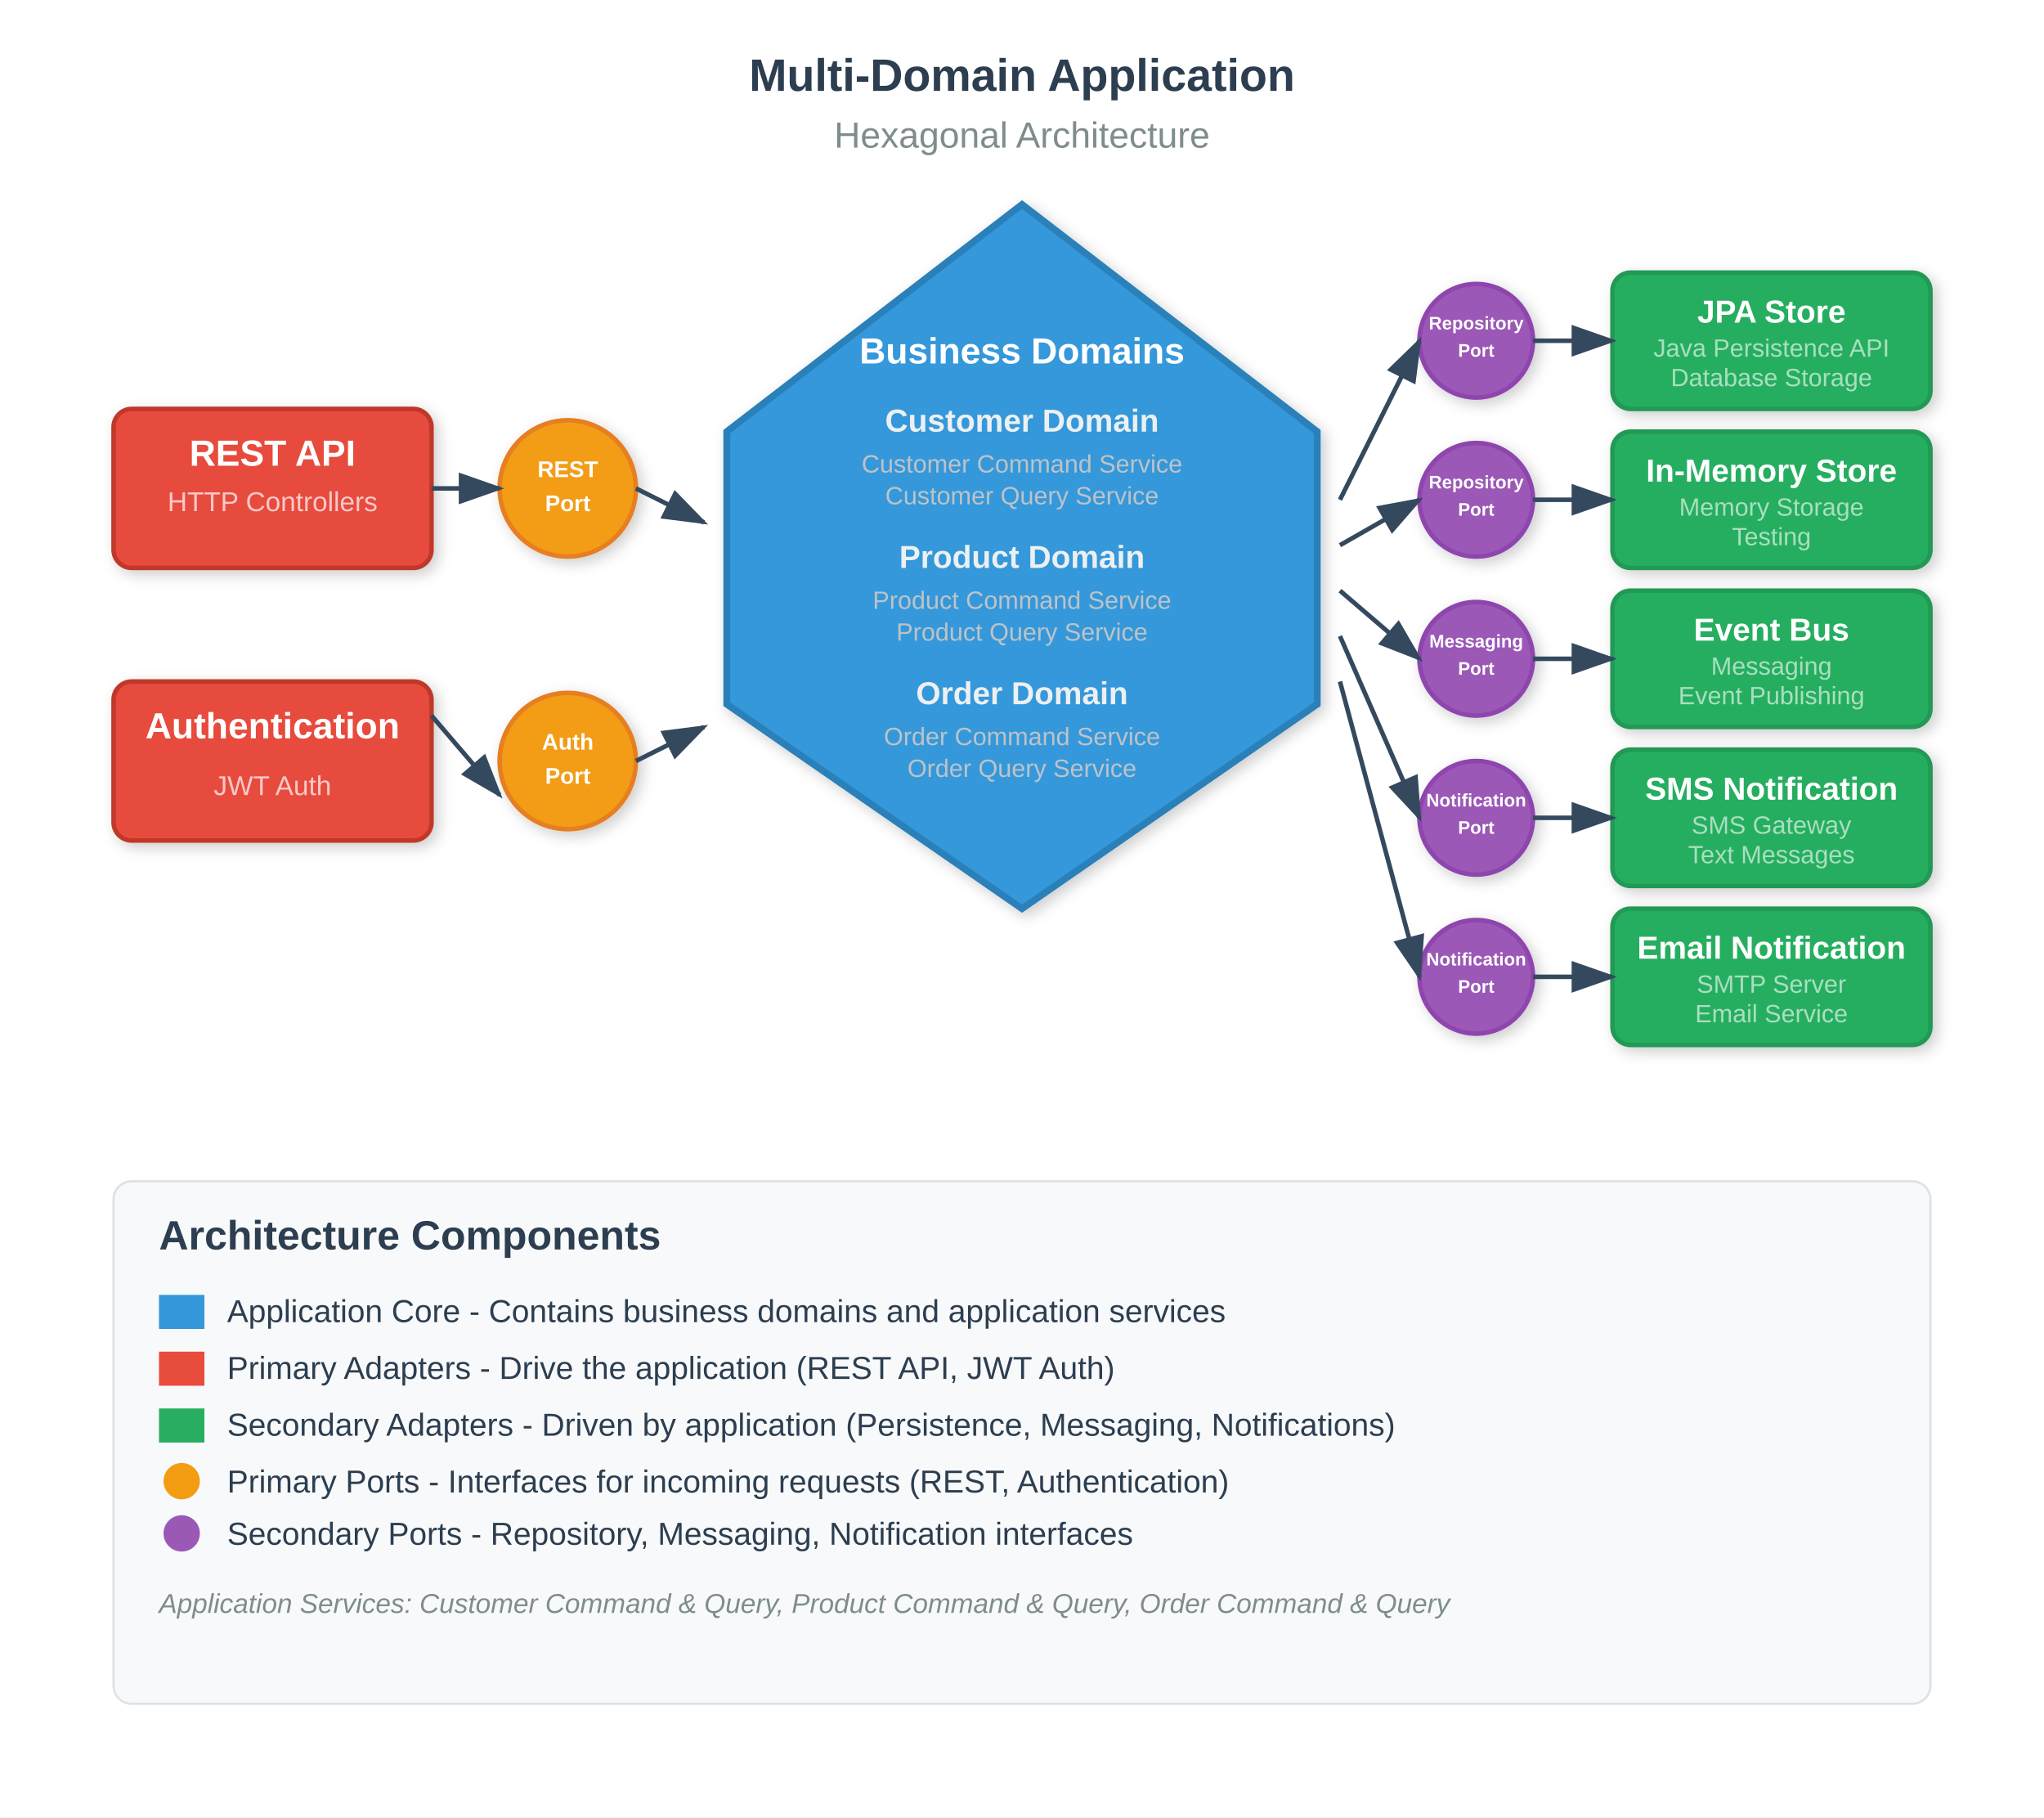
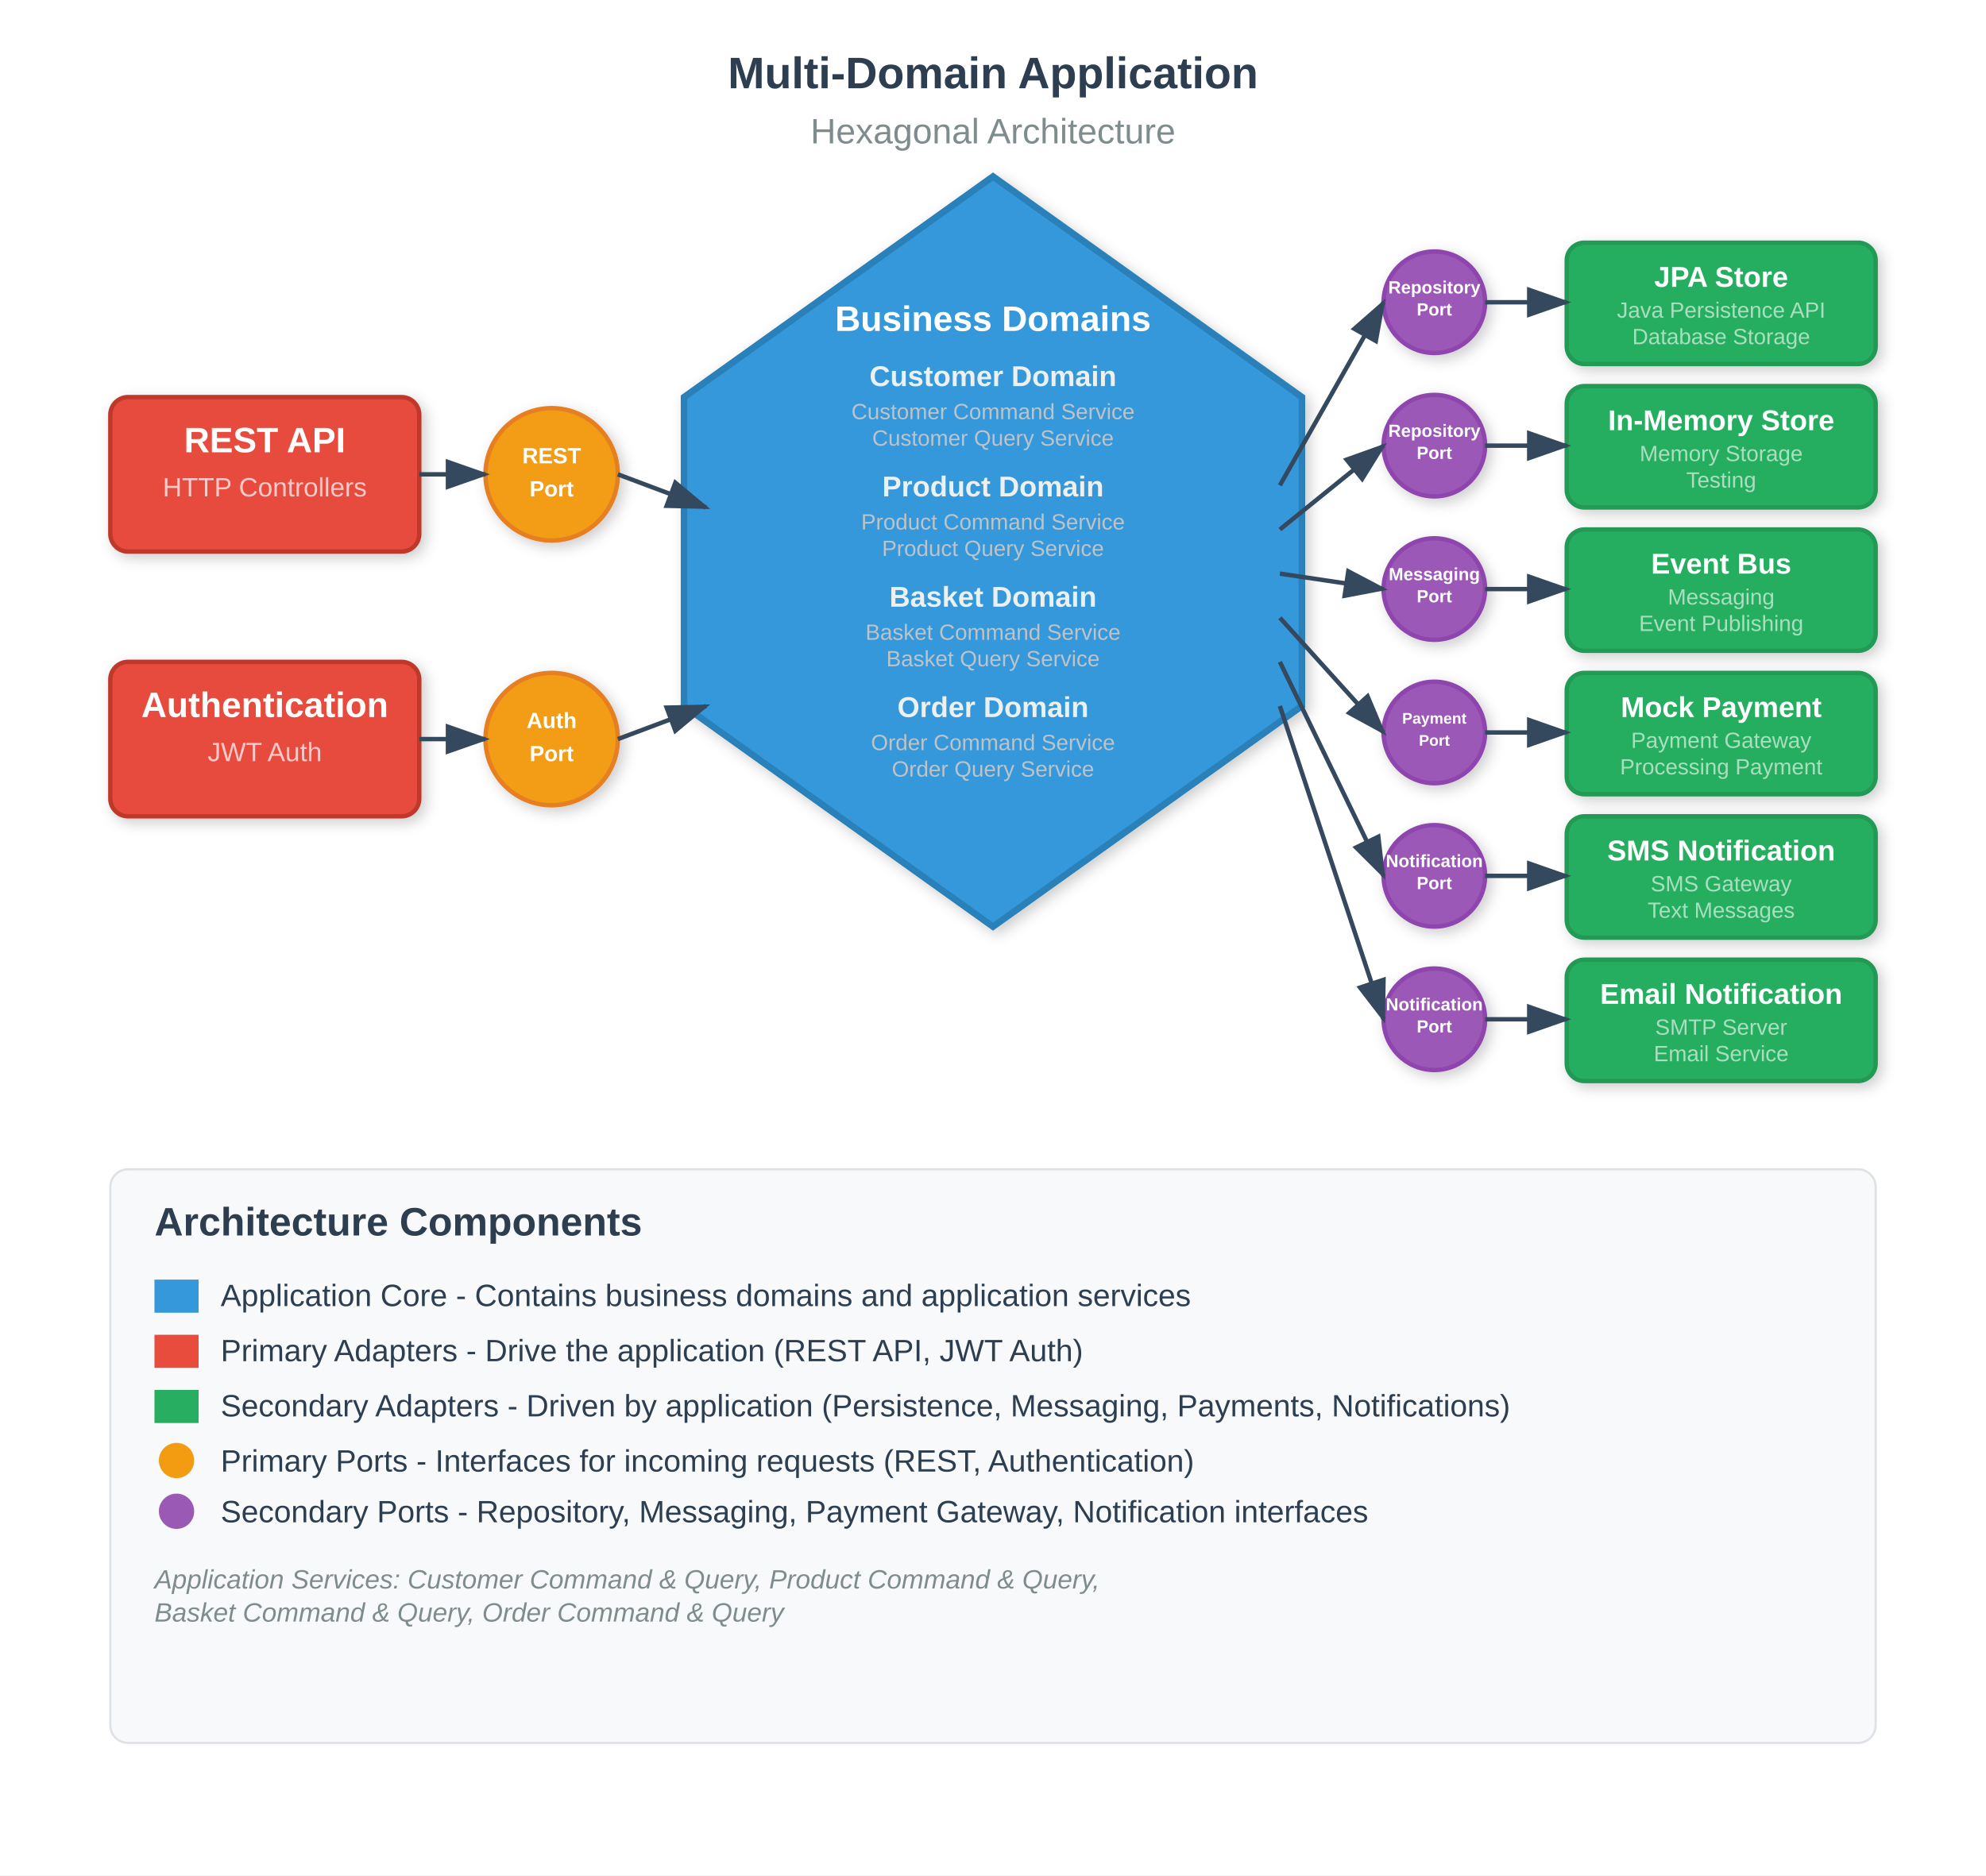
- <svg xmlns="http://www.w3.org/2000/svg" width="900" height="800">
+ <svg xmlns="http://www.w3.org/2000/svg" width="900" height="850">
  <defs>
    <filter id="shadow" x="-50%" y="-50%" width="200%" height="200%">
      <feDropShadow dx="2" dy="2" stdDeviation="3" flood-color="rgba(0,0,0,0.2)" />
    </filter>
    <marker id="arrowhead" markerWidth="10" markerHeight="7" refX="9" refY="3.5" orient="auto">
      <polygon points="0 0, 10 3.5, 0 7" fill="#34495e" />
    </marker>
  </defs>
-   <rect width="900" height="800" fill="#ffffff" />
+   <rect width="900" height="850" fill="#ffffff" />
  <text x="450" y="40" text-anchor="middle" font-family="Arial, sans-serif" font-size="20" font-weight="bold" fill="#2c3e50">Multi-Domain Application</text>
  <text x="450" y="65" text-anchor="middle" font-family="Arial, sans-serif" font-size="16" fill="#7f8c8d">Hexagonal Architecture</text>
-   <polygon points="450,400 580,310 580,190 450,90 320,190 320,310" fill="#3498db" stroke="#2980b9" stroke-width="3" filter="url(#shadow)" />
-   <text x="450" y="160" text-anchor="middle" font-family="Arial, sans-serif" font-size="16" font-weight="bold" fill="white">Business Domains</text>
-   <text x="450" y="190" text-anchor="middle" font-family="Arial, sans-serif" font-size="14" font-weight="bold" fill="#ecf0f1">Customer Domain</text>
-   <text x="450" y="208" text-anchor="middle" font-family="Arial, sans-serif" font-size="11" fill="#bdc3c7">Customer Command Service</text>
-   <text x="450" y="222" text-anchor="middle" font-family="Arial, sans-serif" font-size="11" fill="#bdc3c7">Customer Query Service</text>
-   <text x="450" y="250" text-anchor="middle" font-family="Arial, sans-serif" font-size="14" font-weight="bold" fill="#ecf0f1">Product Domain</text>
-   <text x="450" y="268" text-anchor="middle" font-family="Arial, sans-serif" font-size="11" fill="#bdc3c7">Product Command Service</text>
-   <text x="450" y="282" text-anchor="middle" font-family="Arial, sans-serif" font-size="11" fill="#bdc3c7">Product Query Service</text>
-   <text x="450" y="310" text-anchor="middle" font-family="Arial, sans-serif" font-size="14" font-weight="bold" fill="#ecf0f1">Order Domain</text>
-   <text x="450" y="328" text-anchor="middle" font-family="Arial, sans-serif" font-size="11" fill="#bdc3c7">Order Command Service</text>
-   <text x="450" y="342" text-anchor="middle" font-family="Arial, sans-serif" font-size="11" fill="#bdc3c7">Order Query Service</text>
+   <polygon points="450,420 590,320 590,180 450,80 310,180 310,320" fill="#3498db" stroke="#2980b9" stroke-width="3" filter="url(#shadow)" />
+   <text x="450" y="150" text-anchor="middle" font-family="Arial, sans-serif" font-size="16" font-weight="bold" fill="white">Business Domains</text>
+   <text x="450" y="175" text-anchor="middle" font-family="Arial, sans-serif" font-size="13" font-weight="bold" fill="#ecf0f1">Customer Domain</text>
+   <text x="450" y="190" text-anchor="middle" font-family="Arial, sans-serif" font-size="10" fill="#bdc3c7">Customer Command Service</text>
+   <text x="450" y="202" text-anchor="middle" font-family="Arial, sans-serif" font-size="10" fill="#bdc3c7">Customer Query Service</text>
+   <text x="450" y="225" text-anchor="middle" font-family="Arial, sans-serif" font-size="13" font-weight="bold" fill="#ecf0f1">Product Domain</text>
+   <text x="450" y="240" text-anchor="middle" font-family="Arial, sans-serif" font-size="10" fill="#bdc3c7">Product Command Service</text>
+   <text x="450" y="252" text-anchor="middle" font-family="Arial, sans-serif" font-size="10" fill="#bdc3c7">Product Query Service</text>
+   <text x="450" y="275" text-anchor="middle" font-family="Arial, sans-serif" font-size="13" font-weight="bold" fill="#ecf0f1">Basket Domain</text>
+   <text x="450" y="290" text-anchor="middle" font-family="Arial, sans-serif" font-size="10" fill="#bdc3c7">Basket Command Service</text>
+   <text x="450" y="302" text-anchor="middle" font-family="Arial, sans-serif" font-size="10" fill="#bdc3c7">Basket Query Service</text>
+   <text x="450" y="325" text-anchor="middle" font-family="Arial, sans-serif" font-size="13" font-weight="bold" fill="#ecf0f1">Order Domain</text>
+   <text x="450" y="340" text-anchor="middle" font-family="Arial, sans-serif" font-size="10" fill="#bdc3c7">Order Command Service</text>
+   <text x="450" y="352" text-anchor="middle" font-family="Arial, sans-serif" font-size="10" fill="#bdc3c7">Order Query Service</text>
  <rect x="50" y="180" width="140" height="70" rx="8" fill="#e74c3c" stroke="#c0392b" stroke-width="2" filter="url(#shadow)" />
  <text x="120" y="205" text-anchor="middle" font-family="Arial, sans-serif" font-size="16" font-weight="bold" fill="white">REST API</text>
  <text x="120" y="225" text-anchor="middle" font-family="Arial, sans-serif" font-size="12" fill="#f8c9c9">HTTP Controllers</text>
  <rect x="50" y="300" width="140" height="70" rx="8" fill="#e74c3c" stroke="#c0392b" stroke-width="2" filter="url(#shadow)" />
  <text x="120" y="325" text-anchor="middle" font-family="Arial, sans-serif" font-size="16" font-weight="bold" fill="white">Authentication</text>
-   <text x="120" y="350" text-anchor="middle" font-family="Arial, sans-serif" font-size="12" fill="#f8c9c9">JWT Auth</text>
-   <rect x="710" y="120" width="140" height="60" rx="8" fill="#27ae60" stroke="#229954" stroke-width="2" filter="url(#shadow)" />
-   <text x="780" y="142" text-anchor="middle" font-family="Arial, sans-serif" font-size="14" font-weight="bold" fill="white">JPA Store</text>
-   <text x="780" y="157" text-anchor="middle" font-family="Arial, sans-serif" font-size="11" fill="#a9dfbf">Java Persistence API</text>
-   <text x="780" y="170" text-anchor="middle" font-family="Arial, sans-serif" font-size="11" fill="#a9dfbf">Database Storage</text>
-   <rect x="710" y="190" width="140" height="60" rx="8" fill="#27ae60" stroke="#229954" stroke-width="2" filter="url(#shadow)" />
-   <text x="780" y="212" text-anchor="middle" font-family="Arial, sans-serif" font-size="14" font-weight="bold" fill="white">In-Memory Store</text>
-   <text x="780" y="227" text-anchor="middle" font-family="Arial, sans-serif" font-size="11" fill="#a9dfbf">Memory Storage</text>
-   <text x="780" y="240" text-anchor="middle" font-family="Arial, sans-serif" font-size="11" fill="#a9dfbf">Testing</text>
-   <rect x="710" y="260" width="140" height="60" rx="8" fill="#27ae60" stroke="#229954" stroke-width="2" filter="url(#shadow)" />
-   <text x="780" y="282" text-anchor="middle" font-family="Arial, sans-serif" font-size="14" font-weight="bold" fill="white">Event Bus</text>
-   <text x="780" y="297" text-anchor="middle" font-family="Arial, sans-serif" font-size="11" fill="#a9dfbf">Messaging</text>
-   <text x="780" y="310" text-anchor="middle" font-family="Arial, sans-serif" font-size="11" fill="#a9dfbf">Event Publishing</text>
-   <rect x="710" y="330" width="140" height="60" rx="8" fill="#27ae60" stroke="#229954" stroke-width="2" filter="url(#shadow)" />
-   <text x="780" y="352" text-anchor="middle" font-family="Arial, sans-serif" font-size="14" font-weight="bold" fill="white">SMS Notification</text>
-   <text x="780" y="367" text-anchor="middle" font-family="Arial, sans-serif" font-size="11" fill="#a9dfbf">SMS Gateway</text>
-   <text x="780" y="380" text-anchor="middle" font-family="Arial, sans-serif" font-size="11" fill="#a9dfbf">Text Messages</text>
-   <rect x="710" y="400" width="140" height="60" rx="8" fill="#27ae60" stroke="#229954" stroke-width="2" filter="url(#shadow)" />
-   <text x="780" y="422" text-anchor="middle" font-family="Arial, sans-serif" font-size="14" font-weight="bold" fill="white">Email Notification</text>
-   <text x="780" y="437" text-anchor="middle" font-family="Arial, sans-serif" font-size="11" fill="#a9dfbf">SMTP Server</text>
-   <text x="780" y="450" text-anchor="middle" font-family="Arial, sans-serif" font-size="11" fill="#a9dfbf">Email Service</text>
+   <text x="120" y="345" text-anchor="middle" font-family="Arial, sans-serif" font-size="12" fill="#f8c9c9">JWT Auth</text>
+   <rect x="710" y="110" width="140" height="55" rx="8" fill="#27ae60" stroke="#229954" stroke-width="2" filter="url(#shadow)" />
+   <text x="780" y="130" text-anchor="middle" font-family="Arial, sans-serif" font-size="13" font-weight="bold" fill="white">JPA Store</text>
+   <text x="780" y="144" text-anchor="middle" font-family="Arial, sans-serif" font-size="10" fill="#a9dfbf">Java Persistence API</text>
+   <text x="780" y="156" text-anchor="middle" font-family="Arial, sans-serif" font-size="10" fill="#a9dfbf">Database Storage</text>
+   <rect x="710" y="175" width="140" height="55" rx="8" fill="#27ae60" stroke="#229954" stroke-width="2" filter="url(#shadow)" />
+   <text x="780" y="195" text-anchor="middle" font-family="Arial, sans-serif" font-size="13" font-weight="bold" fill="white">In-Memory Store</text>
+   <text x="780" y="209" text-anchor="middle" font-family="Arial, sans-serif" font-size="10" fill="#a9dfbf">Memory Storage</text>
+   <text x="780" y="221" text-anchor="middle" font-family="Arial, sans-serif" font-size="10" fill="#a9dfbf">Testing</text>
+   <rect x="710" y="240" width="140" height="55" rx="8" fill="#27ae60" stroke="#229954" stroke-width="2" filter="url(#shadow)" />
+   <text x="780" y="260" text-anchor="middle" font-family="Arial, sans-serif" font-size="13" font-weight="bold" fill="white">Event Bus</text>
+   <text x="780" y="274" text-anchor="middle" font-family="Arial, sans-serif" font-size="10" fill="#a9dfbf">Messaging</text>
+   <text x="780" y="286" text-anchor="middle" font-family="Arial, sans-serif" font-size="10" fill="#a9dfbf">Event Publishing</text>
+   <rect x="710" y="305" width="140" height="55" rx="8" fill="#27ae60" stroke="#229954" stroke-width="2" filter="url(#shadow)" />
+   <text x="780" y="325" text-anchor="middle" font-family="Arial, sans-serif" font-size="13" font-weight="bold" fill="white">Mock Payment</text>
+   <text x="780" y="339" text-anchor="middle" font-family="Arial, sans-serif" font-size="10" fill="#a9dfbf">Payment Gateway</text>
+   <text x="780" y="351" text-anchor="middle" font-family="Arial, sans-serif" font-size="10" fill="#a9dfbf">Processing Payment</text>
+   <rect x="710" y="370" width="140" height="55" rx="8" fill="#27ae60" stroke="#229954" stroke-width="2" filter="url(#shadow)" />
+   <text x="780" y="390" text-anchor="middle" font-family="Arial, sans-serif" font-size="13" font-weight="bold" fill="white">SMS Notification</text>
+   <text x="780" y="404" text-anchor="middle" font-family="Arial, sans-serif" font-size="10" fill="#a9dfbf">SMS Gateway</text>
+   <text x="780" y="416" text-anchor="middle" font-family="Arial, sans-serif" font-size="10" fill="#a9dfbf">Text Messages</text>
+   <rect x="710" y="435" width="140" height="55" rx="8" fill="#27ae60" stroke="#229954" stroke-width="2" filter="url(#shadow)" />
+   <text x="780" y="455" text-anchor="middle" font-family="Arial, sans-serif" font-size="13" font-weight="bold" fill="white">Email Notification</text>
+   <text x="780" y="469" text-anchor="middle" font-family="Arial, sans-serif" font-size="10" fill="#a9dfbf">SMTP Server</text>
+   <text x="780" y="481" text-anchor="middle" font-family="Arial, sans-serif" font-size="10" fill="#a9dfbf">Email Service</text>
  <circle cx="250" cy="215" r="30" fill="#f39c12" stroke="#e67e22" stroke-width="2" filter="url(#shadow)" />
  <text x="250" y="210" text-anchor="middle" font-family="Arial, sans-serif" font-size="10" font-weight="bold" fill="white">REST</text>
  <text x="250" y="225" text-anchor="middle" font-family="Arial, sans-serif" font-size="10" font-weight="bold" fill="white">Port</text>
  <circle cx="250" cy="335" r="30" fill="#f39c12" stroke="#e67e22" stroke-width="2" filter="url(#shadow)" />
  <text x="250" y="330" text-anchor="middle" font-family="Arial, sans-serif" font-size="10" font-weight="bold" fill="white">Auth</text>
  <text x="250" y="345" text-anchor="middle" font-family="Arial, sans-serif" font-size="10" font-weight="bold" fill="white">Port</text>
-   <circle cx="650" cy="150" r="25" fill="#9b59b6" stroke="#8e44ad" stroke-width="2" filter="url(#shadow)" />
-   <text x="650" y="145" text-anchor="middle" font-family="Arial, sans-serif" font-size="8" font-weight="bold" fill="white">Repository</text>
-   <text x="650" y="157" text-anchor="middle" font-family="Arial, sans-serif" font-size="8" font-weight="bold" fill="white">Port</text>
-   <circle cx="650" cy="220" r="25" fill="#9b59b6" stroke="#8e44ad" stroke-width="2" filter="url(#shadow)" />
-   <text x="650" y="215" text-anchor="middle" font-family="Arial, sans-serif" font-size="8" font-weight="bold" fill="white">Repository</text>
-   <text x="650" y="227" text-anchor="middle" font-family="Arial, sans-serif" font-size="8" font-weight="bold" fill="white">Port</text>
-   <circle cx="650" cy="290" r="25" fill="#9b59b6" stroke="#8e44ad" stroke-width="2" filter="url(#shadow)" />
-   <text x="650" y="285" text-anchor="middle" font-family="Arial, sans-serif" font-size="8" font-weight="bold" fill="white">Messaging</text>
-   <text x="650" y="297" text-anchor="middle" font-family="Arial, sans-serif" font-size="8" font-weight="bold" fill="white">Port</text>
-   <circle cx="650" cy="360" r="25" fill="#9b59b6" stroke="#8e44ad" stroke-width="2" filter="url(#shadow)" />
-   <text x="650" y="355" text-anchor="middle" font-family="Arial, sans-serif" font-size="8" font-weight="bold" fill="white">Notification</text>
-   <text x="650" y="367" text-anchor="middle" font-family="Arial, sans-serif" font-size="8" font-weight="bold" fill="white">Port</text>
-   <circle cx="650" cy="430" r="25" fill="#9b59b6" stroke="#8e44ad" stroke-width="2" filter="url(#shadow)" />
-   <text x="650" y="425" text-anchor="middle" font-family="Arial, sans-serif" font-size="8" font-weight="bold" fill="white">Notification</text>
-   <text x="650" y="437" text-anchor="middle" font-family="Arial, sans-serif" font-size="8" font-weight="bold" fill="white">Port</text>
+   <circle cx="650" cy="137" r="23" fill="#9b59b6" stroke="#8e44ad" stroke-width="2" filter="url(#shadow)" />
+   <text x="650" y="133" text-anchor="middle" font-family="Arial, sans-serif" font-size="8" font-weight="bold" fill="white">Repository</text>
+   <text x="650" y="143" text-anchor="middle" font-family="Arial, sans-serif" font-size="8" font-weight="bold" fill="white">Port</text>
+   <circle cx="650" cy="202" r="23" fill="#9b59b6" stroke="#8e44ad" stroke-width="2" filter="url(#shadow)" />
+   <text x="650" y="198" text-anchor="middle" font-family="Arial, sans-serif" font-size="8" font-weight="bold" fill="white">Repository</text>
+   <text x="650" y="208" text-anchor="middle" font-family="Arial, sans-serif" font-size="8" font-weight="bold" fill="white">Port</text>
+   <circle cx="650" cy="267" r="23" fill="#9b59b6" stroke="#8e44ad" stroke-width="2" filter="url(#shadow)" />
+   <text x="650" y="263" text-anchor="middle" font-family="Arial, sans-serif" font-size="8" font-weight="bold" fill="white">Messaging</text>
+   <text x="650" y="273" text-anchor="middle" font-family="Arial, sans-serif" font-size="8" font-weight="bold" fill="white">Port</text>
+   <circle cx="650" cy="332" r="23" fill="#9b59b6" stroke="#8e44ad" stroke-width="2" filter="url(#shadow)" />
+   <text x="650" y="328" text-anchor="middle" font-family="Arial, sans-serif" font-size="7" font-weight="bold" fill="white">Payment</text>
+   <text x="650" y="338" text-anchor="middle" font-family="Arial, sans-serif" font-size="7" font-weight="bold" fill="white">Port</text>
+   <circle cx="650" cy="397" r="23" fill="#9b59b6" stroke="#8e44ad" stroke-width="2" filter="url(#shadow)" />
+   <text x="650" y="393" text-anchor="middle" font-family="Arial, sans-serif" font-size="8" font-weight="bold" fill="white">Notification</text>
+   <text x="650" y="403" text-anchor="middle" font-family="Arial, sans-serif" font-size="8" font-weight="bold" fill="white">Port</text>
+   <circle cx="650" cy="462" r="23" fill="#9b59b6" stroke="#8e44ad" stroke-width="2" filter="url(#shadow)" />
+   <text x="650" y="458" text-anchor="middle" font-family="Arial, sans-serif" font-size="8" font-weight="bold" fill="white">Notification</text>
+   <text x="650" y="468" text-anchor="middle" font-family="Arial, sans-serif" font-size="8" font-weight="bold" fill="white">Port</text>
  <line x1="190" y1="215" x2="220" y2="215" stroke="#34495e" stroke-width="2" marker-end="url(#arrowhead)" />
-   <line x1="190" y1="315" x2="220" y2="350" stroke="#34495e" stroke-width="2" marker-end="url(#arrowhead)" />
-   <line x1="280" y1="215" x2="310" y2="230" stroke="#34495e" stroke-width="2" marker-end="url(#arrowhead)" />
-   <line x1="280" y1="335" x2="310" y2="320" stroke="#34495e" stroke-width="2" marker-end="url(#arrowhead)" />
-   <line x1="590" y1="220" x2="625" y2="150" stroke="#34495e" stroke-width="2" marker-end="url(#arrowhead)" />
-   <line x1="590" y1="240" x2="625" y2="220" stroke="#34495e" stroke-width="2" marker-end="url(#arrowhead)" />
-   <line x1="590" y1="260" x2="625" y2="290" stroke="#34495e" stroke-width="2" marker-end="url(#arrowhead)" />
-   <line x1="590" y1="280" x2="625" y2="360" stroke="#34495e" stroke-width="2" marker-end="url(#arrowhead)" />
-   <line x1="590" y1="300" x2="625" y2="430" stroke="#34495e" stroke-width="2" marker-end="url(#arrowhead)" />
-   <line x1="675" y1="150" x2="710" y2="150" stroke="#34495e" stroke-width="2" marker-end="url(#arrowhead)" />
-   <line x1="675" y1="220" x2="710" y2="220" stroke="#34495e" stroke-width="2" marker-end="url(#arrowhead)" />
-   <line x1="675" y1="290" x2="710" y2="290" stroke="#34495e" stroke-width="2" marker-end="url(#arrowhead)" />
-   <line x1="675" y1="360" x2="710" y2="360" stroke="#34495e" stroke-width="2" marker-end="url(#arrowhead)" />
-   <line x1="675" y1="430" x2="710" y2="430" stroke="#34495e" stroke-width="2" marker-end="url(#arrowhead)" />
-   <rect x="50" y="520" width="800" height="230" fill="#f8f9fa" stroke="#dee2e6" stroke-width="1" rx="8" />
-   <text x="70" y="550" font-family="Arial, sans-serif" font-size="18" font-weight="bold" fill="#2c3e50">Architecture Components</text>
-   <rect x="70" y="570" width="20" height="15" fill="#3498db" />
-   <text x="100" y="582" font-family="Arial, sans-serif" font-size="14" fill="#2c3e50">Application Core - Contains business domains and application services</text>
-   <rect x="70" y="595" width="20" height="15" fill="#e74c3c" />
-   <text x="100" y="607" font-family="Arial, sans-serif" font-size="14" fill="#2c3e50">Primary Adapters - Drive the application (REST API, JWT Auth)</text>
-   <rect x="70" y="620" width="20" height="15" fill="#27ae60" />
-   <text x="100" y="632" font-family="Arial, sans-serif" font-size="14" fill="#2c3e50">Secondary Adapters - Driven by application (Persistence, Messaging, Notifications)</text>
-   <circle cx="80" cy="652" r="8" fill="#f39c12" />
-   <text x="100" y="657" font-family="Arial, sans-serif" font-size="14" fill="#2c3e50">Primary Ports - Interfaces for incoming requests (REST, Authentication)</text>
-   <circle cx="80" cy="675" r="8" fill="#9b59b6" />
-   <text x="100" y="680" font-family="Arial, sans-serif" font-size="14" fill="#2c3e50">Secondary Ports - Repository, Messaging, Notification interfaces</text>
-   <text x="70" y="710" font-family="Arial, sans-serif" font-size="12" font-style="italic" fill="#7f8c8d">Application Services: Customer Command &amp; Query, Product Command &amp; Query, Order Command &amp; Query</text>
+   <line x1="190" y1="335" x2="220" y2="335" stroke="#34495e" stroke-width="2" marker-end="url(#arrowhead)" />
+   <line x1="280" y1="215" x2="320" y2="230" stroke="#34495e" stroke-width="2" marker-end="url(#arrowhead)" />
+   <line x1="280" y1="335" x2="320" y2="320" stroke="#34495e" stroke-width="2" marker-end="url(#arrowhead)" />
+   <line x1="580" y1="220" x2="627" y2="137" stroke="#34495e" stroke-width="2" marker-end="url(#arrowhead)" />
+   <line x1="580" y1="240" x2="627" y2="202" stroke="#34495e" stroke-width="2" marker-end="url(#arrowhead)" />
+   <line x1="580" y1="260" x2="627" y2="267" stroke="#34495e" stroke-width="2" marker-end="url(#arrowhead)" />
+   <line x1="580" y1="280" x2="627" y2="332" stroke="#34495e" stroke-width="2" marker-end="url(#arrowhead)" />
+   <line x1="580" y1="300" x2="627" y2="397" stroke="#34495e" stroke-width="2" marker-end="url(#arrowhead)" />
+   <line x1="580" y1="320" x2="627" y2="462" stroke="#34495e" stroke-width="2" marker-end="url(#arrowhead)" />
+   <line x1="673" y1="137" x2="710" y2="137" stroke="#34495e" stroke-width="2" marker-end="url(#arrowhead)" />
+   <line x1="673" y1="202" x2="710" y2="202" stroke="#34495e" stroke-width="2" marker-end="url(#arrowhead)" />
+   <line x1="673" y1="267" x2="710" y2="267" stroke="#34495e" stroke-width="2" marker-end="url(#arrowhead)" />
+   <line x1="673" y1="332" x2="710" y2="332" stroke="#34495e" stroke-width="2" marker-end="url(#arrowhead)" />
+   <line x1="673" y1="397" x2="710" y2="397" stroke="#34495e" stroke-width="2" marker-end="url(#arrowhead)" />
+   <line x1="673" y1="462" x2="710" y2="462" stroke="#34495e" stroke-width="2" marker-end="url(#arrowhead)" />
+   <rect x="50" y="530" width="800" height="260" fill="#f8f9fa" stroke="#dee2e6" stroke-width="1" rx="8" />
+   <text x="70" y="560" font-family="Arial, sans-serif" font-size="18" font-weight="bold" fill="#2c3e50">Architecture Components</text>
+   <rect x="70" y="580" width="20" height="15" fill="#3498db" />
+   <text x="100" y="592" font-family="Arial, sans-serif" font-size="14" fill="#2c3e50">Application Core - Contains business domains and application services</text>
+   <rect x="70" y="605" width="20" height="15" fill="#e74c3c" />
+   <text x="100" y="617" font-family="Arial, sans-serif" font-size="14" fill="#2c3e50">Primary Adapters - Drive the application (REST API, JWT Auth)</text>
+   <rect x="70" y="630" width="20" height="15" fill="#27ae60" />
+   <text x="100" y="642" font-family="Arial, sans-serif" font-size="14" fill="#2c3e50">Secondary Adapters - Driven by application (Persistence, Messaging, Payments, Notifications)</text>
+   <circle cx="80" cy="662" r="8" fill="#f39c12" />
+   <text x="100" y="667" font-family="Arial, sans-serif" font-size="14" fill="#2c3e50">Primary Ports - Interfaces for incoming requests (REST, Authentication)</text>
+   <circle cx="80" cy="685" r="8" fill="#9b59b6" />
+   <text x="100" y="690" font-family="Arial, sans-serif" font-size="14" fill="#2c3e50">Secondary Ports - Repository, Messaging, Payment Gateway, Notification interfaces</text>
+   <text x="70" y="720" font-family="Arial, sans-serif" font-size="12" font-style="italic" fill="#7f8c8d">Application Services: Customer Command &amp; Query, Product Command &amp; Query,</text>
+   <text x="70" y="735" font-family="Arial, sans-serif" font-size="12" font-style="italic" fill="#7f8c8d">Basket Command &amp; Query, Order Command &amp; Query</text>
</svg>
